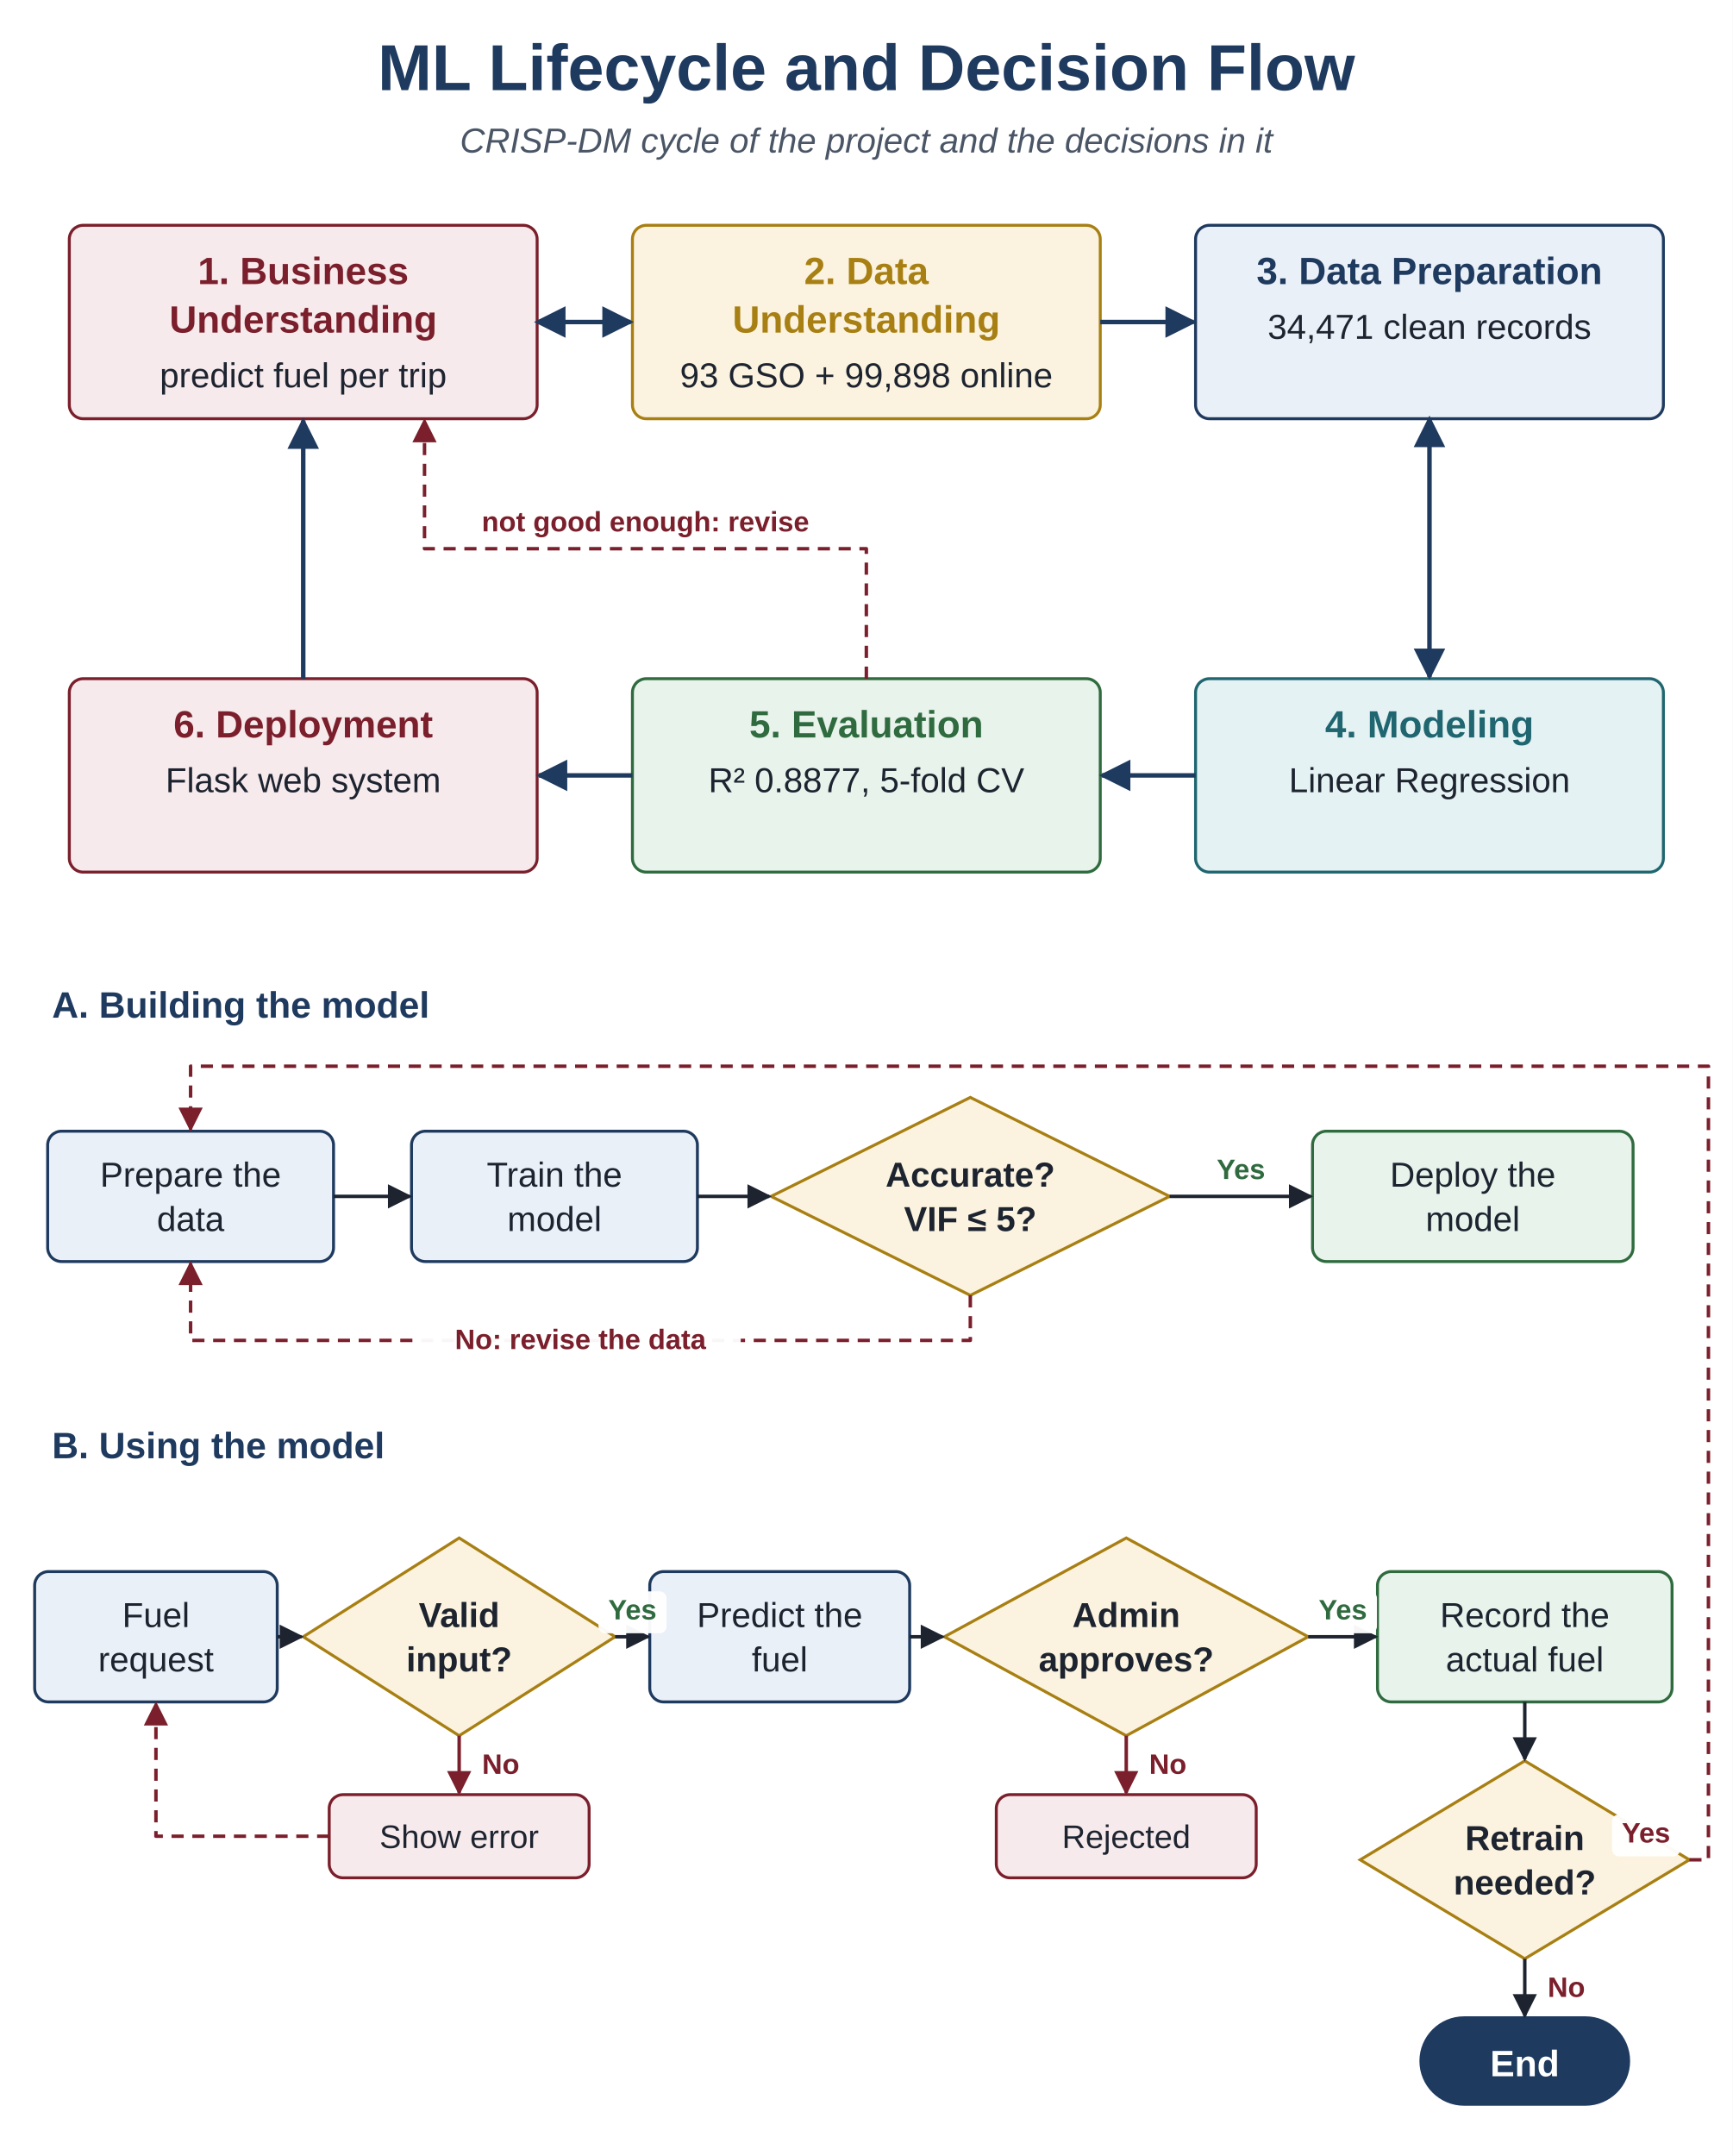
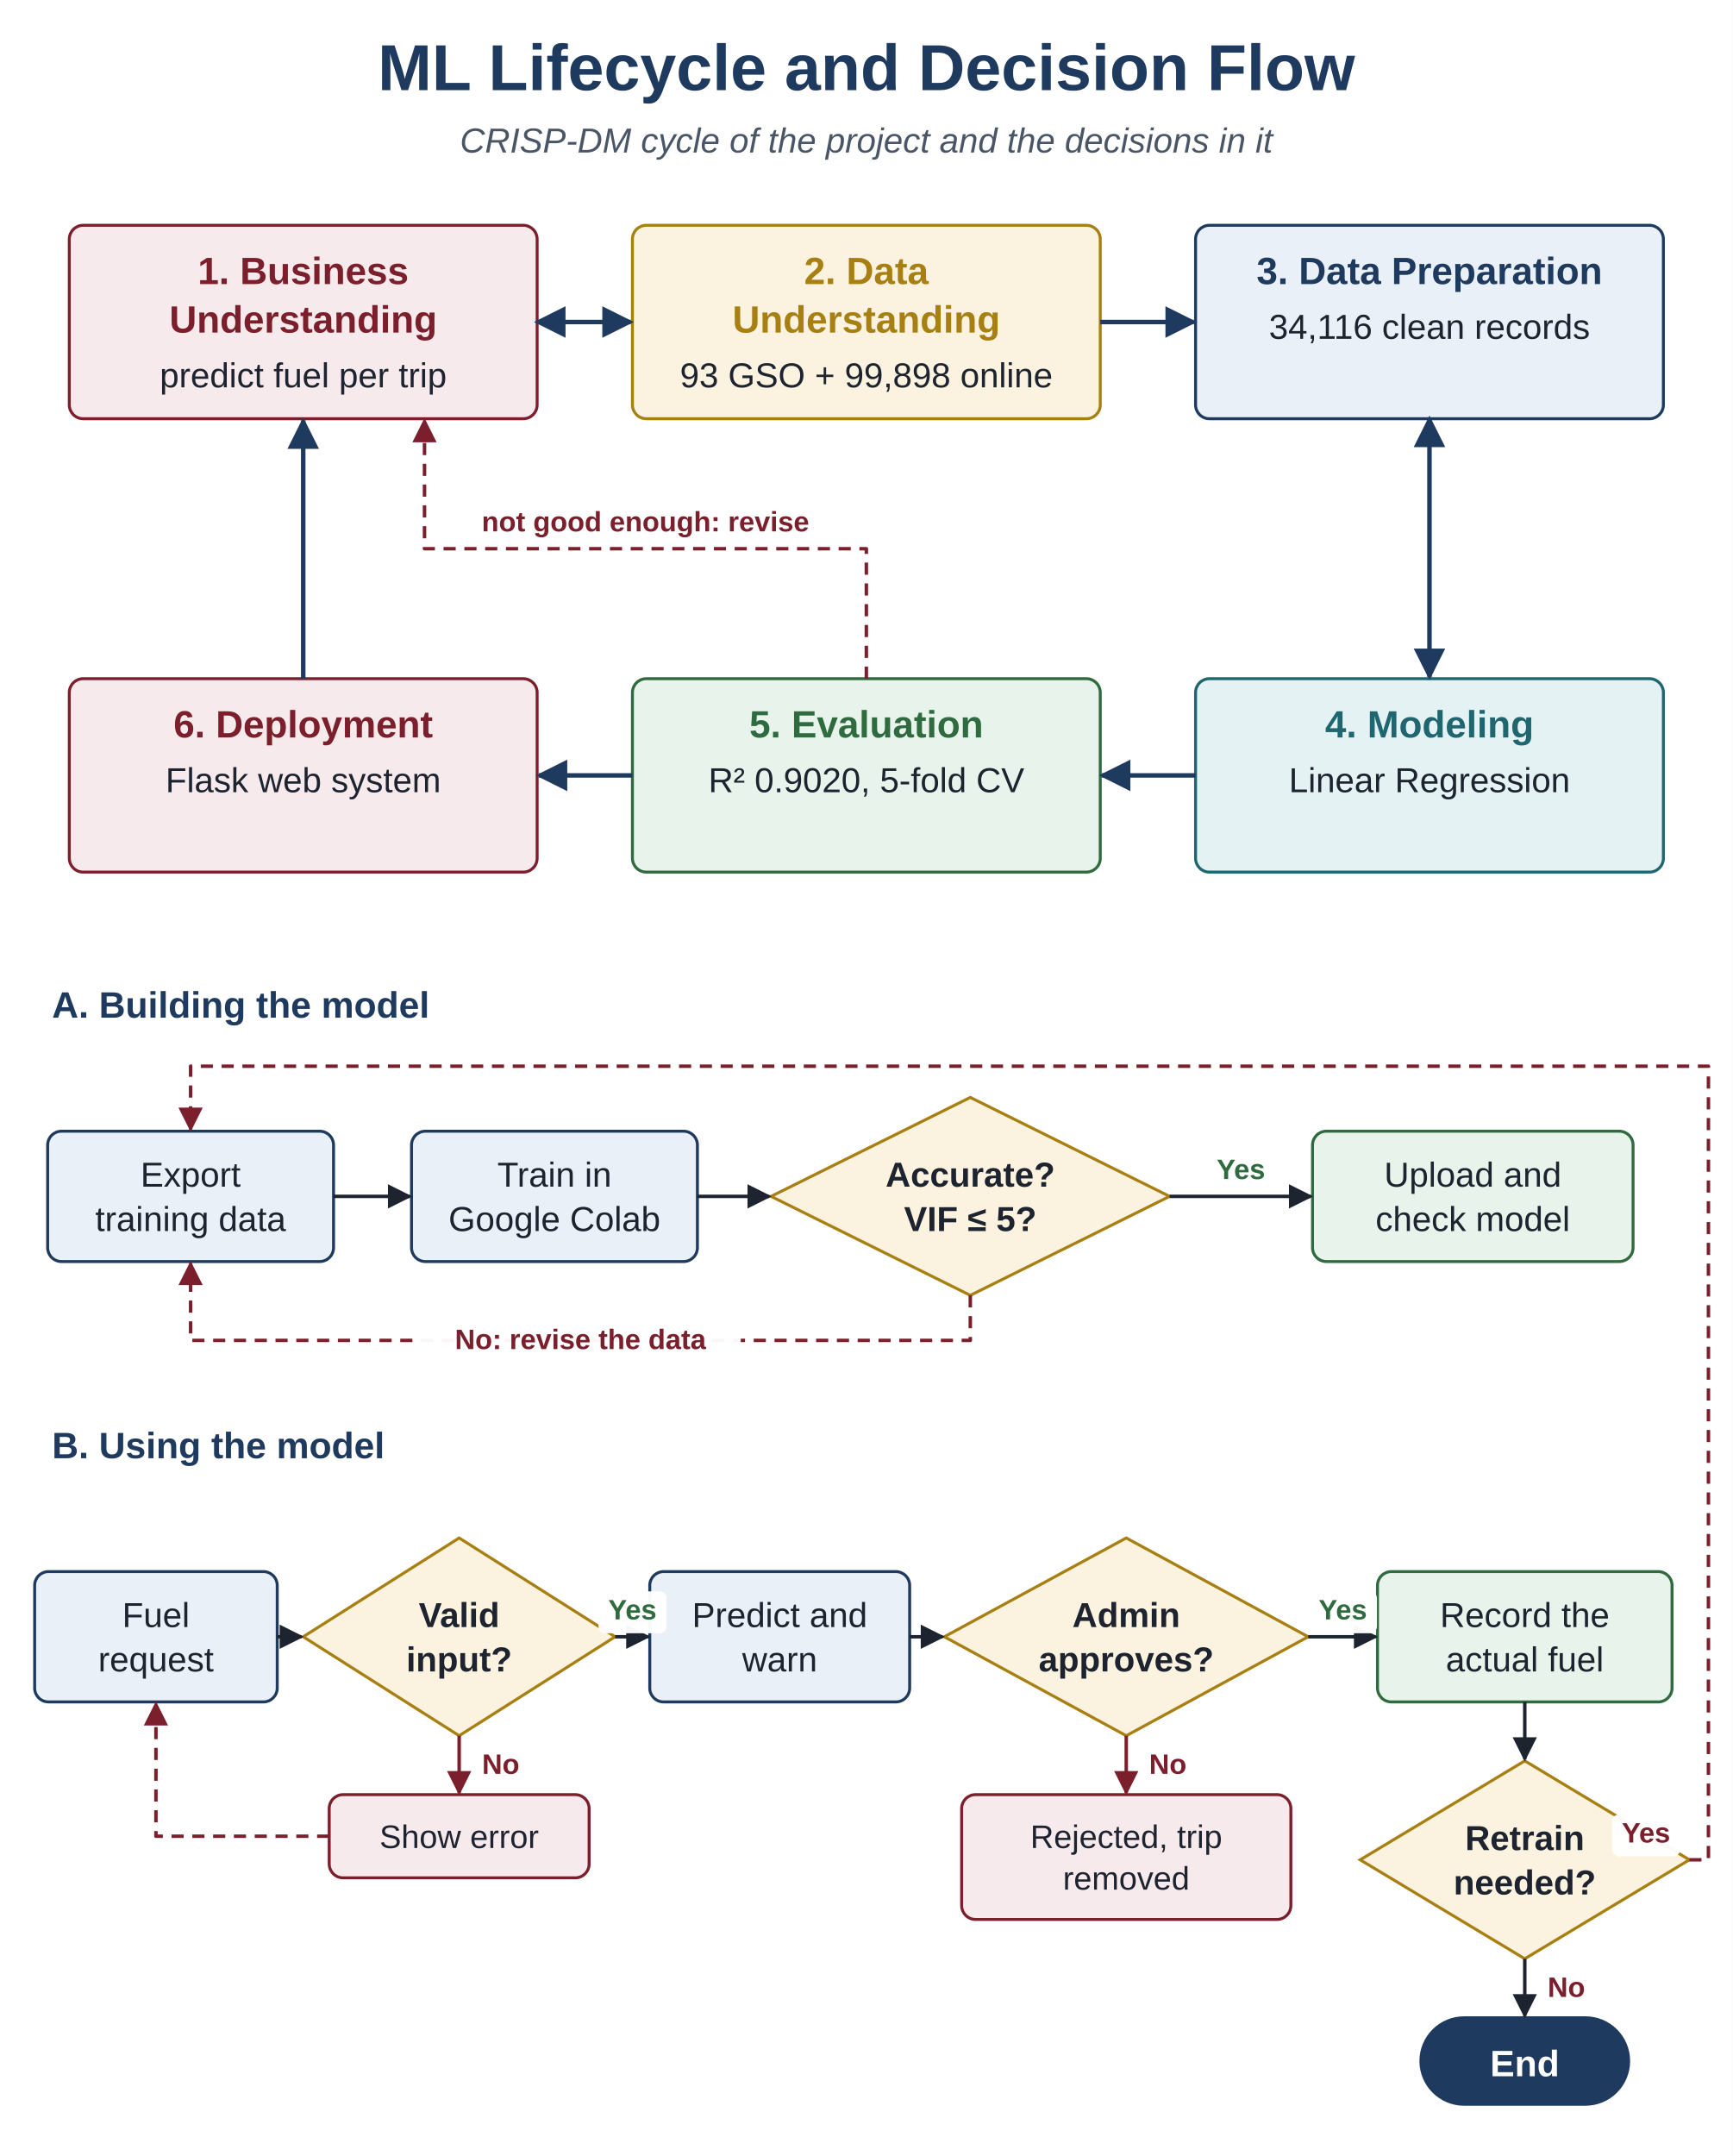
<svg xmlns="http://www.w3.org/2000/svg" width="1000" height="1244" viewBox="0 0 1000 1244">
  <defs>
    <marker id="a1d2430" viewBox="0 0 10 10" refX="9" refY="5" markerWidth="7" markerHeight="7" orient="auto-start-reverse">
      <path d="M0,0 L10,5 L0,10 z" fill="#1d2430" />
    </marker>
    <marker id="a1f3a5f" viewBox="0 0 10 10" refX="9" refY="5" markerWidth="7" markerHeight="7" orient="auto-start-reverse">
      <path d="M0,0 L10,5 L0,10 z" fill="#1f3a5f" />
    </marker>
    <marker id="a7a1f2b" viewBox="0 0 10 10" refX="9" refY="5" markerWidth="7" markerHeight="7" orient="auto-start-reverse">
      <path d="M0,0 L10,5 L0,10 z" fill="#7a1f2b" />
    </marker>
  </defs>
  <rect x="0" y="0" width="1000" height="1244" fill="#ffffff" />
  <text x="500.0" y="52.0" font-family="Arial, Helvetica, sans-serif" font-size="37.5" font-weight="bold" fill="#1f3a5f" text-anchor="middle">ML Lifecycle and Decision Flow</text>
  <text x="500.0" y="88.0" font-family="Arial, Helvetica, sans-serif" font-size="20.0" font-weight="normal" fill="#4a5566" text-anchor="middle" font-style="italic">CRISP-DM cycle of the project and the decisions in it</text>
  <rect x="40.0" y="130.0" width="270.0" height="111.6" rx="8" fill="#f7eaec" stroke="#7a1f2b" stroke-width="1.7" />
  <text x="175.0" y="163.9" font-family="Arial, Helvetica, sans-serif" font-size="21.9" font-weight="bold" fill="#7a1f2b" text-anchor="middle">1. Business</text>
  <text x="175.0" y="191.9" font-family="Arial, Helvetica, sans-serif" font-size="21.9" font-weight="bold" fill="#7a1f2b" text-anchor="middle">Understanding</text>
  <text x="175.0" y="223.5" font-family="Arial, Helvetica, sans-serif" font-size="20.0" font-weight="normal" fill="#1d2430" text-anchor="middle">predict fuel per trip</text>
  <rect x="365.0" y="130.0" width="270.0" height="111.6" rx="8" fill="#fbf3df" stroke="#a87f12" stroke-width="1.7" />
  <text x="500.0" y="163.9" font-family="Arial, Helvetica, sans-serif" font-size="21.9" font-weight="bold" fill="#a87f12" text-anchor="middle">2. Data</text>
  <text x="500.0" y="191.9" font-family="Arial, Helvetica, sans-serif" font-size="21.9" font-weight="bold" fill="#a87f12" text-anchor="middle">Understanding</text>
  <text x="500.0" y="223.5" font-family="Arial, Helvetica, sans-serif" font-size="20.0" font-weight="normal" fill="#1d2430" text-anchor="middle">93 GSO + 99,898 online</text>
  <rect x="690.0" y="130.0" width="270.0" height="111.6" rx="8" fill="#eaf0f7" stroke="#1f3a5f" stroke-width="1.7" />
  <text x="825.0" y="163.9" font-family="Arial, Helvetica, sans-serif" font-size="21.9" font-weight="bold" fill="#1f3a5f" text-anchor="middle">3. Data Preparation</text>
-   <text x="825.0" y="195.5" font-family="Arial, Helvetica, sans-serif" font-size="20.0" font-weight="normal" fill="#1d2430" text-anchor="middle">34,471 clean records</text>
+   <text x="825.0" y="195.5" font-family="Arial, Helvetica, sans-serif" font-size="20.0" font-weight="normal" fill="#1d2430" text-anchor="middle">34,116 clean records</text>
  <rect x="690.0" y="391.6" width="270.0" height="111.6" rx="8" fill="#e5f2f3" stroke="#1f6670" stroke-width="1.7" />
  <text x="825.0" y="425.5" font-family="Arial, Helvetica, sans-serif" font-size="21.9" font-weight="bold" fill="#1f6670" text-anchor="middle">4. Modeling</text>
  <text x="825.0" y="457.1" font-family="Arial, Helvetica, sans-serif" font-size="20.0" font-weight="normal" fill="#1d2430" text-anchor="middle">Linear Regression</text>
  <rect x="365.0" y="391.6" width="270.0" height="111.6" rx="8" fill="#e8f3ec" stroke="#2f6b3f" stroke-width="1.7" />
  <text x="500.0" y="425.5" font-family="Arial, Helvetica, sans-serif" font-size="21.9" font-weight="bold" fill="#2f6b3f" text-anchor="middle">5. Evaluation</text>
-   <text x="500.0" y="457.1" font-family="Arial, Helvetica, sans-serif" font-size="20.0" font-weight="normal" fill="#1d2430" text-anchor="middle">R² 0.8877, 5-fold CV</text>
+   <text x="500.0" y="457.1" font-family="Arial, Helvetica, sans-serif" font-size="20.0" font-weight="normal" fill="#1d2430" text-anchor="middle">R² 0.9020, 5-fold CV</text>
  <rect x="40.0" y="391.6" width="270.0" height="111.6" rx="8" fill="#f7eaec" stroke="#7a1f2b" stroke-width="1.7" />
  <text x="175.0" y="425.5" font-family="Arial, Helvetica, sans-serif" font-size="21.9" font-weight="bold" fill="#7a1f2b" text-anchor="middle">6. Deployment</text>
  <text x="175.0" y="457.1" font-family="Arial, Helvetica, sans-serif" font-size="20.0" font-weight="normal" fill="#1d2430" text-anchor="middle">Flask web system</text>
  <path d="M310.0,185.8 L364.0,185.8" fill="none" stroke="#1f3a5f" stroke-width="2.6" marker-end="url(#a1f3a5f)" marker-start="url(#a1f3a5f)" stroke-linejoin="round" />
  <path d="M635.0,185.8 L689.0,185.8" fill="none" stroke="#1f3a5f" stroke-width="2.6" marker-end="url(#a1f3a5f)" stroke-linejoin="round" />
  <path d="M825.0,241.6 L825.0,390.6" fill="none" stroke="#1f3a5f" stroke-width="2.6" marker-end="url(#a1f3a5f)" marker-start="url(#a1f3a5f)" stroke-linejoin="round" />
  <path d="M690.0,447.4 L636.0,447.4" fill="none" stroke="#1f3a5f" stroke-width="2.6" marker-end="url(#a1f3a5f)" stroke-linejoin="round" />
  <path d="M365.0,447.4 L311.0,447.4" fill="none" stroke="#1f3a5f" stroke-width="2.6" marker-end="url(#a1f3a5f)" stroke-linejoin="round" />
  <path d="M175.0,391.6 L175.0,242.6" fill="none" stroke="#1f3a5f" stroke-width="2.6" marker-end="url(#a1f3a5f)" stroke-linejoin="round" />
  <path d="M500.0,391.6 L500.0,316.6 L245.0,316.6 L245.0,242.6" fill="none" stroke="#7a1f2b" stroke-width="2" stroke-dasharray="7 5" marker-end="url(#a7a1f2b)" stroke-linejoin="round" />
  <rect x="261.9" y="290.4" width="221.3" height="24.2" rx="4" fill="#ffffff" opacity="0.96" />
  <text x="372.5" y="306.6" font-family="Arial, Helvetica, sans-serif" font-size="16.2" font-weight="bold" fill="#7a1f2b" text-anchor="middle">not good enough: revise</text>
  <text x="30.0" y="587.2" font-family="Arial, Helvetica, sans-serif" font-size="21.2" font-weight="bold" fill="#1f3a5f" text-anchor="start">A. Building the model</text>
  <rect x="27.5" y="652.7" width="165.0" height="75.2" rx="8" fill="#eaf0f7" stroke="#1f3a5f" stroke-width="1.7" />
-   <text x="110.0" y="684.7" font-family="Arial, Helvetica, sans-serif" font-size="20.0" font-weight="normal" fill="#1d2430" text-anchor="middle">Prepare the</text>
-   <text x="110.0" y="710.3" font-family="Arial, Helvetica, sans-serif" font-size="20.0" font-weight="normal" fill="#1d2430" text-anchor="middle">data</text>
+   <text x="110.0" y="684.7" font-family="Arial, Helvetica, sans-serif" font-size="20.0" font-weight="normal" fill="#1d2430" text-anchor="middle">Export</text>
+   <text x="110.0" y="710.3" font-family="Arial, Helvetica, sans-serif" font-size="20.0" font-weight="normal" fill="#1d2430" text-anchor="middle">training data</text>
  <rect x="237.5" y="652.7" width="165.0" height="75.2" rx="8" fill="#eaf0f7" stroke="#1f3a5f" stroke-width="1.7" />
-   <text x="320.0" y="684.7" font-family="Arial, Helvetica, sans-serif" font-size="20.0" font-weight="normal" fill="#1d2430" text-anchor="middle">Train the</text>
-   <text x="320.0" y="710.3" font-family="Arial, Helvetica, sans-serif" font-size="20.0" font-weight="normal" fill="#1d2430" text-anchor="middle">model</text>
+   <text x="320.0" y="684.7" font-family="Arial, Helvetica, sans-serif" font-size="20.0" font-weight="normal" fill="#1d2430" text-anchor="middle">Train in</text>
+   <text x="320.0" y="710.3" font-family="Arial, Helvetica, sans-serif" font-size="20.0" font-weight="normal" fill="#1d2430" text-anchor="middle">Google Colab</text>
  <polygon points="560.0,633.2 675.0,690.3 560.0,747.4 445.0,690.3" fill="#fbf3df" stroke="#a87f12" stroke-width="1.7" />
  <text x="560.0" y="684.7" font-family="Arial, Helvetica, sans-serif" font-size="20.0" font-weight="bold" fill="#1d2430" text-anchor="middle">Accurate?</text>
  <text x="560.0" y="710.3" font-family="Arial, Helvetica, sans-serif" font-size="20.0" font-weight="bold" fill="#1d2430" text-anchor="middle">VIF ≤ 5?</text>
  <rect x="757.5" y="652.7" width="185.0" height="75.2" rx="8" fill="#e8f3ec" stroke="#2f6b3f" stroke-width="1.7" />
-   <text x="850.0" y="684.7" font-family="Arial, Helvetica, sans-serif" font-size="20.0" font-weight="normal" fill="#1d2430" text-anchor="middle">Deploy the</text>
-   <text x="850.0" y="710.3" font-family="Arial, Helvetica, sans-serif" font-size="20.0" font-weight="normal" fill="#1d2430" text-anchor="middle">model</text>
+   <text x="850.0" y="684.7" font-family="Arial, Helvetica, sans-serif" font-size="20.0" font-weight="normal" fill="#1d2430" text-anchor="middle">Upload and</text>
+   <text x="850.0" y="710.3" font-family="Arial, Helvetica, sans-serif" font-size="20.0" font-weight="normal" fill="#1d2430" text-anchor="middle">check model</text>
  <path d="M192.5,690.3 L236.5,690.3" fill="none" stroke="#1d2430" stroke-width="2" marker-end="url(#a1d2430)" stroke-linejoin="round" />
  <path d="M402.5,690.3 L444.0,690.3" fill="none" stroke="#1d2430" stroke-width="2" marker-end="url(#a1d2430)" stroke-linejoin="round" />
  <path d="M675.0,690.3 L756.5,690.3" fill="none" stroke="#1d2430" stroke-width="2" marker-end="url(#a1d2430)" stroke-linejoin="round" />
  <rect x="696.6" y="664.0" width="39.3" height="24.2" rx="4" fill="#ffffff" opacity="0.96" />
  <text x="716.2" y="680.3" font-family="Arial, Helvetica, sans-serif" font-size="16.2" font-weight="bold" fill="#2f6b3f" text-anchor="middle">Yes</text>
  <path d="M560.0,747.4 L560.0,773.4 L110.0,773.4 L110.0,728.9" fill="none" stroke="#7a1f2b" stroke-width="2" stroke-dasharray="7 5" marker-end="url(#a7a1f2b)" stroke-linejoin="round" />
  <rect x="242.6" y="762.1" width="184.9" height="24.2" rx="4" fill="#ffffff" opacity="0.96" />
  <text x="335.0" y="778.4" font-family="Arial, Helvetica, sans-serif" font-size="16.2" font-weight="bold" fill="#7a1f2b" text-anchor="middle">No: revise the data</text>
  <text x="30.0" y="841.4" font-family="Arial, Helvetica, sans-serif" font-size="21.2" font-weight="bold" fill="#1f3a5f" text-anchor="start">B. Using the model</text>
  <rect x="20.0" y="906.8" width="140.0" height="75.2" rx="8" fill="#eaf0f7" stroke="#1f3a5f" stroke-width="1.7" />
  <text x="90.0" y="938.8" font-family="Arial, Helvetica, sans-serif" font-size="20.0" font-weight="normal" fill="#1d2430" text-anchor="middle">Fuel</text>
  <text x="90.0" y="964.4" font-family="Arial, Helvetica, sans-serif" font-size="20.0" font-weight="normal" fill="#1d2430" text-anchor="middle">request</text>
  <polygon points="265.0,887.4 355.0,944.4 265.0,1001.5 175.0,944.4" fill="#fbf3df" stroke="#a87f12" stroke-width="1.7" />
  <text x="265.0" y="938.8" font-family="Arial, Helvetica, sans-serif" font-size="20.0" font-weight="bold" fill="#1d2430" text-anchor="middle">Valid</text>
  <text x="265.0" y="964.4" font-family="Arial, Helvetica, sans-serif" font-size="20.0" font-weight="bold" fill="#1d2430" text-anchor="middle">input?</text>
  <rect x="375.0" y="906.8" width="150.0" height="75.2" rx="8" fill="#eaf0f7" stroke="#1f3a5f" stroke-width="1.7" />
-   <text x="450.0" y="938.8" font-family="Arial, Helvetica, sans-serif" font-size="20.0" font-weight="normal" fill="#1d2430" text-anchor="middle">Predict the</text>
-   <text x="450.0" y="964.4" font-family="Arial, Helvetica, sans-serif" font-size="20.0" font-weight="normal" fill="#1d2430" text-anchor="middle">fuel</text>
+   <text x="450.0" y="938.8" font-family="Arial, Helvetica, sans-serif" font-size="20.0" font-weight="normal" fill="#1d2430" text-anchor="middle">Predict and</text>
+   <text x="450.0" y="964.4" font-family="Arial, Helvetica, sans-serif" font-size="20.0" font-weight="normal" fill="#1d2430" text-anchor="middle">warn</text>
  <polygon points="650.0,887.4 755.0,944.4 650.0,1001.5 545.0,944.4" fill="#fbf3df" stroke="#a87f12" stroke-width="1.7" />
  <text x="650.0" y="938.8" font-family="Arial, Helvetica, sans-serif" font-size="20.0" font-weight="bold" fill="#1d2430" text-anchor="middle">Admin</text>
  <text x="650.0" y="964.4" font-family="Arial, Helvetica, sans-serif" font-size="20.0" font-weight="bold" fill="#1d2430" text-anchor="middle">approves?</text>
  <rect x="795.0" y="906.8" width="170.0" height="75.2" rx="8" fill="#e8f3ec" stroke="#2f6b3f" stroke-width="1.7" />
  <text x="880.0" y="938.8" font-family="Arial, Helvetica, sans-serif" font-size="20.0" font-weight="normal" fill="#1d2430" text-anchor="middle">Record the</text>
  <text x="880.0" y="964.4" font-family="Arial, Helvetica, sans-serif" font-size="20.0" font-weight="normal" fill="#1d2430" text-anchor="middle">actual fuel</text>
  <path d="M160.0,944.4 L174.0,944.4" fill="none" stroke="#1d2430" stroke-width="2" marker-end="url(#a1d2430)" stroke-linejoin="round" />
  <path d="M355.0,944.4 L374.0,944.4" fill="none" stroke="#1d2430" stroke-width="2" marker-end="url(#a1d2430)" stroke-linejoin="round" />
  <rect x="345.4" y="918.2" width="39.3" height="24.2" rx="4" fill="#ffffff" opacity="0.96" />
  <text x="365.0" y="934.4" font-family="Arial, Helvetica, sans-serif" font-size="16.2" font-weight="bold" fill="#2f6b3f" text-anchor="middle">Yes</text>
  <path d="M525.0,944.4 L544.0,944.4" fill="none" stroke="#1d2430" stroke-width="2" marker-end="url(#a1d2430)" stroke-linejoin="round" />
  <path d="M755.0,944.4 L794.0,944.4" fill="none" stroke="#1d2430" stroke-width="2" marker-end="url(#a1d2430)" stroke-linejoin="round" />
  <rect x="755.4" y="918.2" width="39.3" height="24.2" rx="4" fill="#ffffff" opacity="0.96" />
  <text x="775.0" y="934.4" font-family="Arial, Helvetica, sans-serif" font-size="16.2" font-weight="bold" fill="#2f6b3f" text-anchor="middle">Yes</text>
  <rect x="190.0" y="1035.5" width="150.0" height="48.0" rx="8" fill="#f7eaec" stroke="#7a1f2b" stroke-width="1.7" />
  <text x="265.0" y="1066.3" font-family="Arial, Helvetica, sans-serif" font-size="18.8" font-weight="normal" fill="#1d2430" text-anchor="middle">Show error</text>
-   <rect x="575.0" y="1035.5" width="150.0" height="48.0" rx="8" fill="#f7eaec" stroke="#7a1f2b" stroke-width="1.7" />
-   <text x="650.0" y="1066.3" font-family="Arial, Helvetica, sans-serif" font-size="18.8" font-weight="normal" fill="#1d2430" text-anchor="middle">Rejected</text>
+   <rect x="555.0" y="1035.5" width="190.0" height="72.0" rx="8" fill="#f7eaec" stroke="#7a1f2b" stroke-width="1.7" />
+   <text x="650.0" y="1066.3" font-family="Arial, Helvetica, sans-serif" font-size="18.8" font-weight="normal" fill="#1d2430" text-anchor="middle">Rejected, trip</text>
+   <text x="650.0" y="1090.3" font-family="Arial, Helvetica, sans-serif" font-size="18.8" font-weight="normal" fill="#1d2430" text-anchor="middle">removed</text>
  <path d="M265.0,1001.5 L265.0,1034.5" fill="none" stroke="#7a1f2b" stroke-width="2" marker-end="url(#a7a1f2b)" stroke-linejoin="round" />
  <rect x="273.9" y="1007.3" width="30.2" height="24.2" rx="4" fill="#ffffff" opacity="0.96" />
  <text x="289.0" y="1023.5" font-family="Arial, Helvetica, sans-serif" font-size="16.2" font-weight="bold" fill="#7a1f2b" text-anchor="middle">No</text>
  <path d="M650.0,1001.5 L650.0,1034.5" fill="none" stroke="#7a1f2b" stroke-width="2" marker-end="url(#a7a1f2b)" stroke-linejoin="round" />
  <rect x="658.9" y="1007.3" width="30.2" height="24.2" rx="4" fill="#ffffff" opacity="0.96" />
  <text x="674.0" y="1023.5" font-family="Arial, Helvetica, sans-serif" font-size="16.2" font-weight="bold" fill="#7a1f2b" text-anchor="middle">No</text>
  <path d="M190.0,1059.5 L90.0,1059.5 L90.0,983.0" fill="none" stroke="#7a1f2b" stroke-width="2" stroke-dasharray="7 5" marker-end="url(#a7a1f2b)" stroke-linejoin="round" />
  <polygon points="880.0,1016.0 975.0,1073.1 880.0,1130.2 785.0,1073.1" fill="#fbf3df" stroke="#a87f12" stroke-width="1.7" />
  <text x="880.0" y="1067.5" font-family="Arial, Helvetica, sans-serif" font-size="20.0" font-weight="bold" fill="#1d2430" text-anchor="middle">Retrain</text>
  <text x="880.0" y="1093.1" font-family="Arial, Helvetica, sans-serif" font-size="20.0" font-weight="bold" fill="#1d2430" text-anchor="middle">needed?</text>
  <path d="M880.0,982.0 L880.0,1015.0" fill="none" stroke="#1d2430" stroke-width="2" marker-end="url(#a1d2430)" stroke-linejoin="round" />
  <path d="M975.0,1073.1 L986.0,1073.1 L986.0,615.2 L110.0,615.2 L110.0,651.7" fill="none" stroke="#7a1f2b" stroke-width="2" stroke-dasharray="7 5" marker-end="url(#a7a1f2b)" stroke-linejoin="round" />
  <rect x="930.4" y="1046.9" width="39.3" height="24.2" rx="4" fill="#ffffff" opacity="0.96" />
  <text x="950.0" y="1063.1" font-family="Arial, Helvetica, sans-serif" font-size="16.2" font-weight="bold" fill="#7a1f2b" text-anchor="middle">Yes</text>
  <rect x="820.0" y="1164.2" width="120.0" height="50.0" rx="25.0" fill="#1f3a5f" stroke="#1f3a5f" stroke-width="1.6" />
  <text x="880.0" y="1198.0" font-family="Arial, Helvetica, sans-serif" font-size="21.2" font-weight="bold" fill="#ffffff" text-anchor="middle">End</text>
  <path d="M880.0,1130.2 L880.0,1163.2" fill="none" stroke="#1d2430" stroke-width="2" marker-end="url(#a1d2430)" stroke-linejoin="round" />
  <rect x="888.9" y="1136.0" width="30.2" height="24.2" rx="4" fill="#ffffff" opacity="0.96" />
  <text x="904.0" y="1152.2" font-family="Arial, Helvetica, sans-serif" font-size="16.2" font-weight="bold" fill="#7a1f2b" text-anchor="middle">No</text>
</svg>
